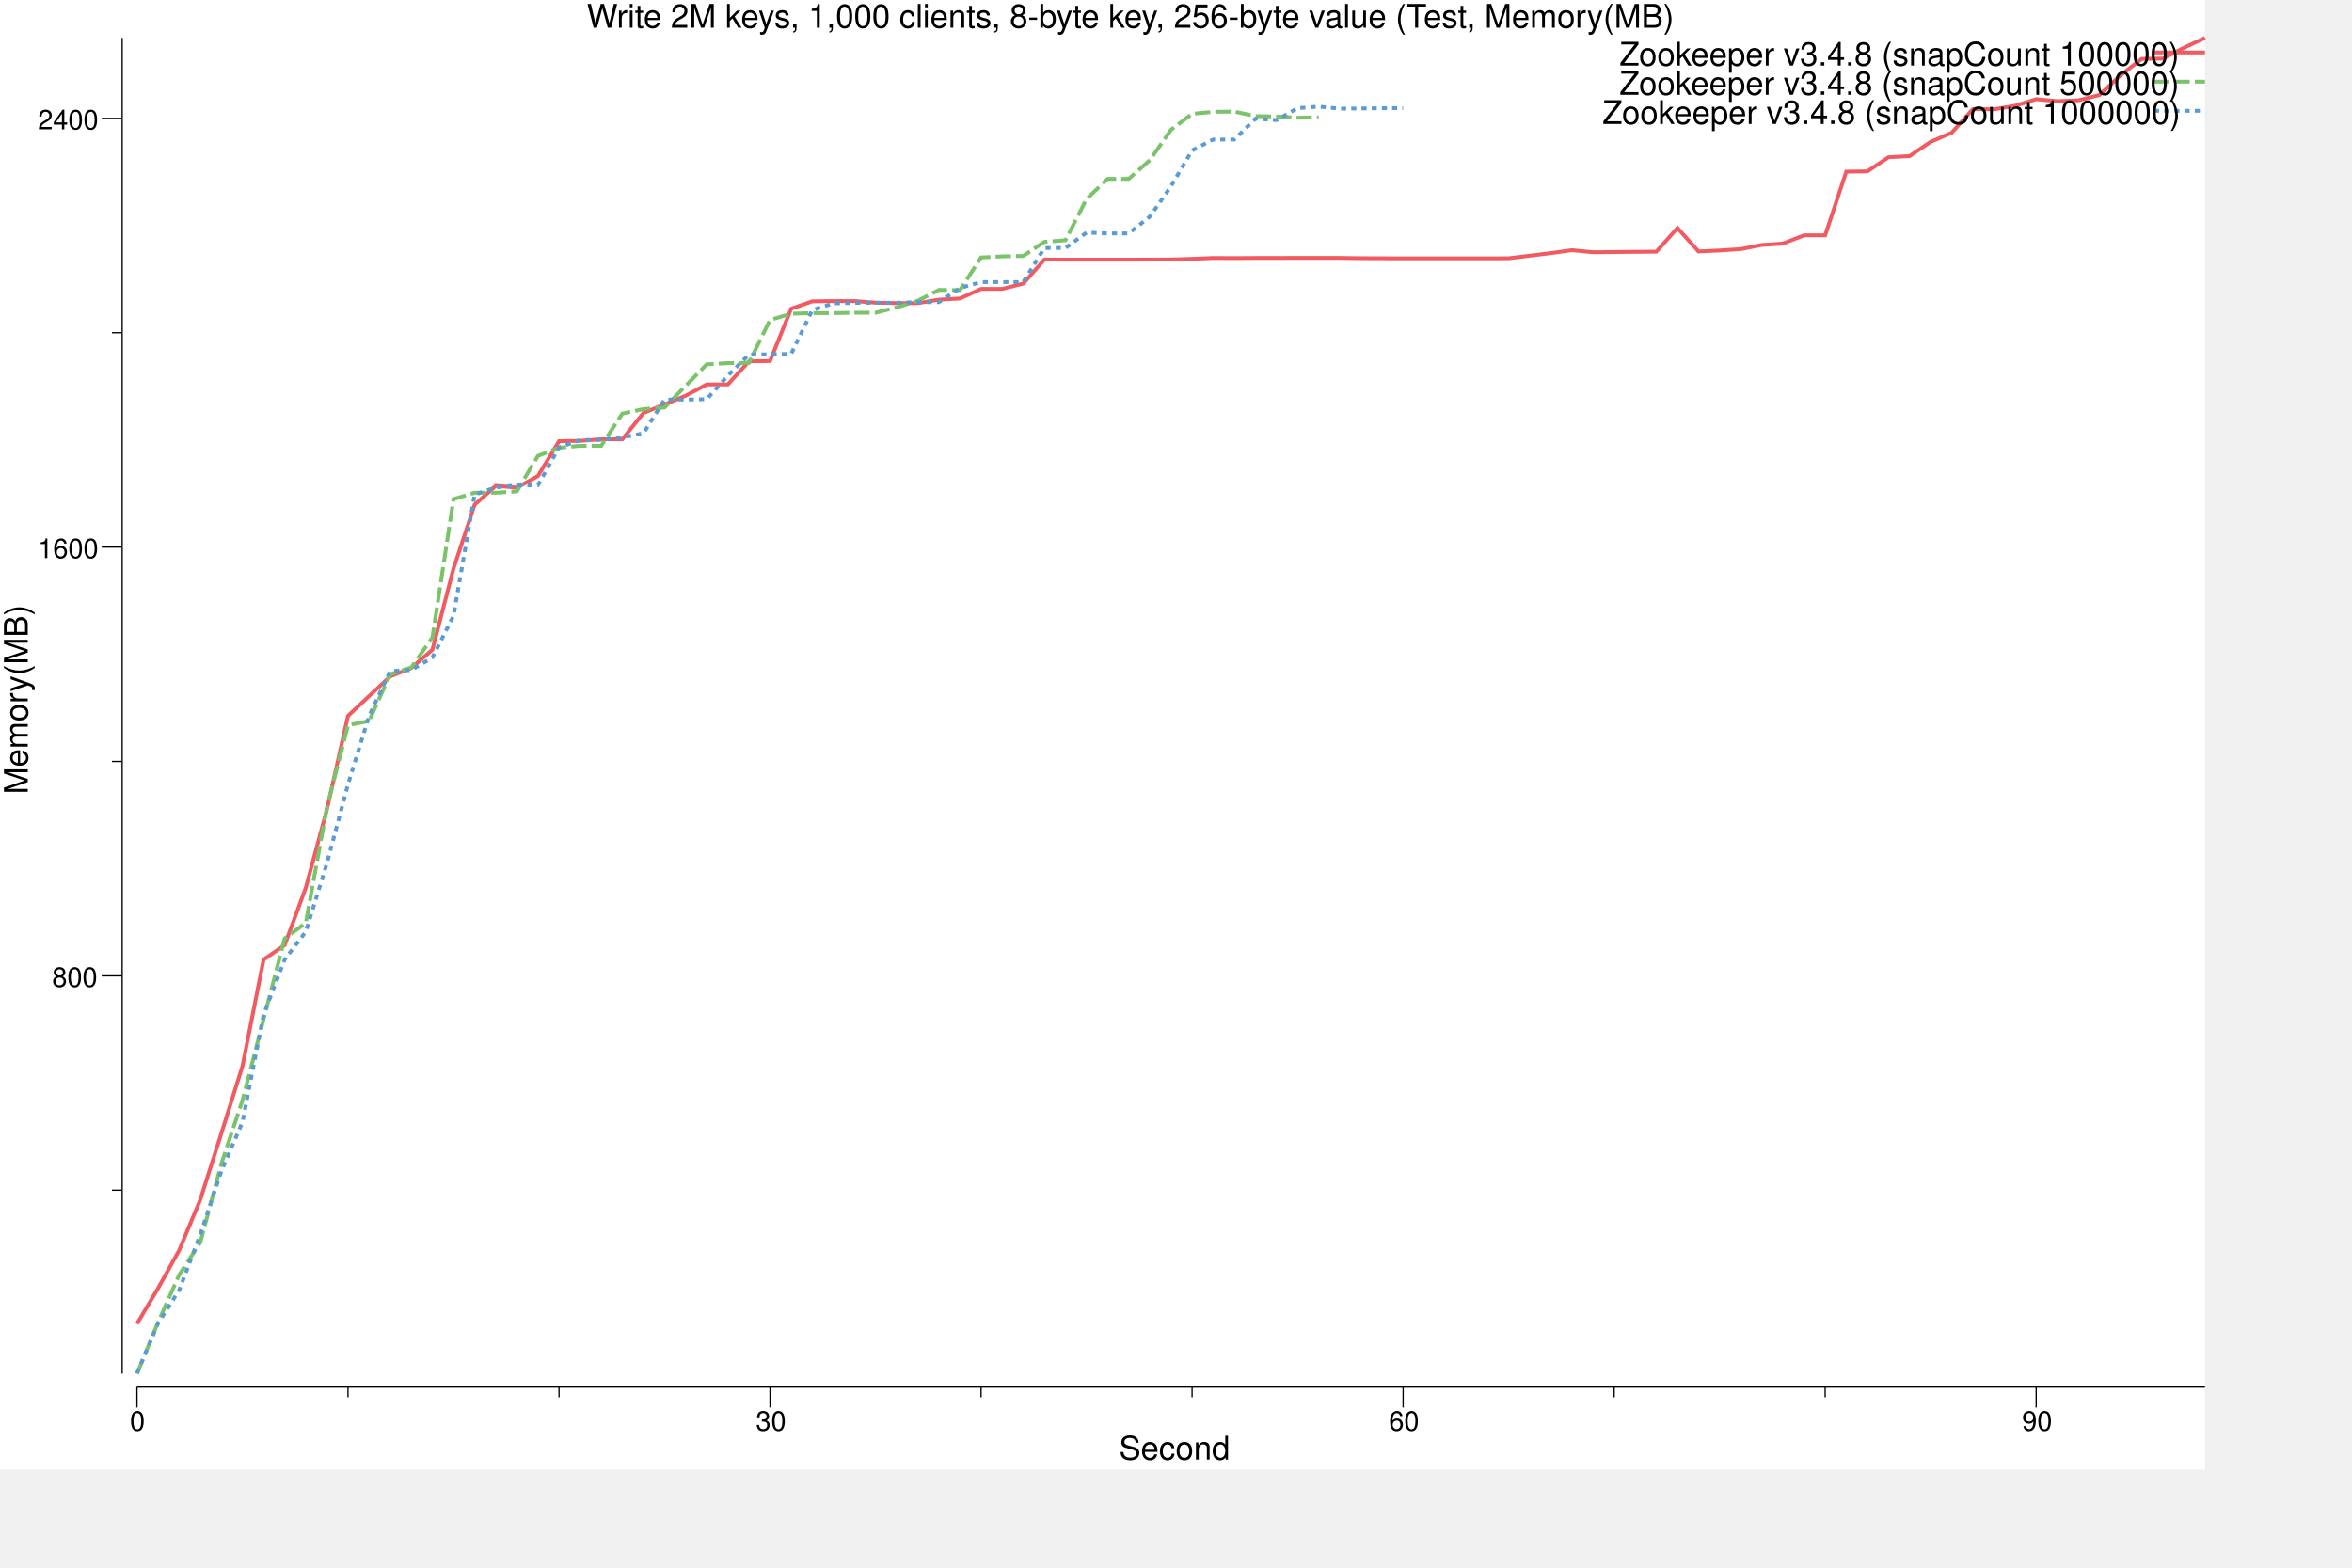
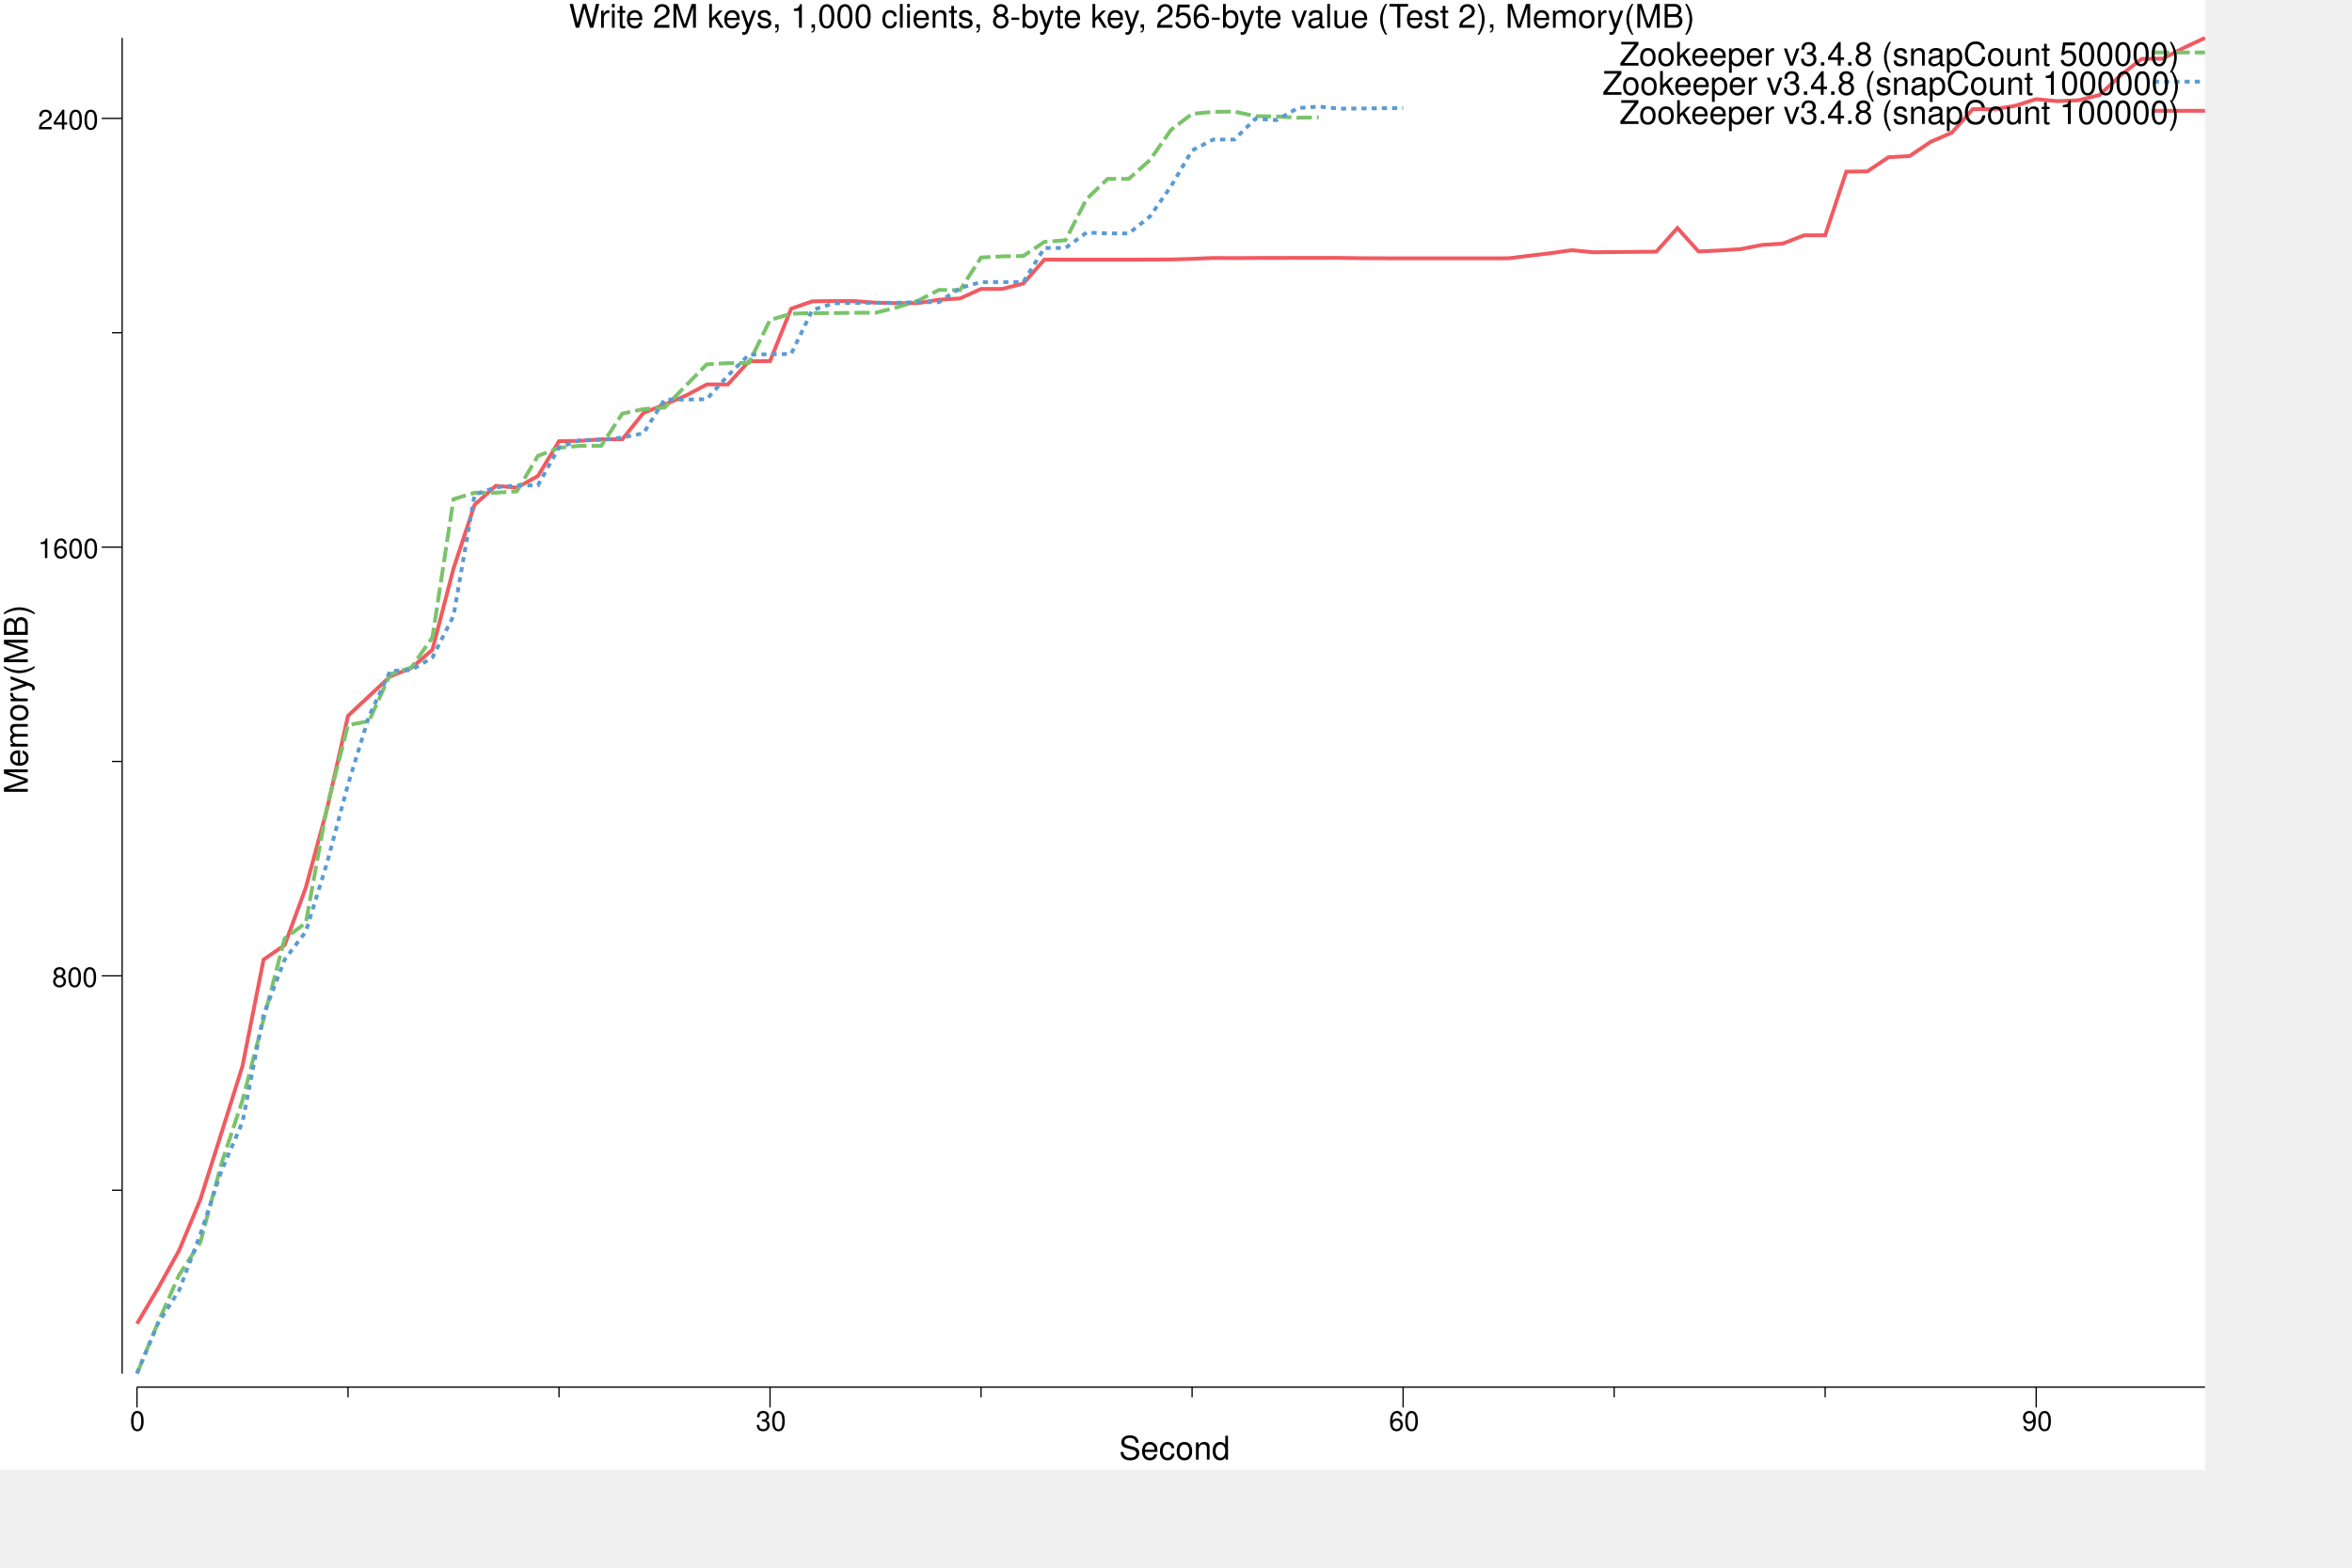
<svg xmlns="http://www.w3.org/2000/svg" width="12in" height="8in">
  <g transform="scale(1, -1) translate(0, -720)">
    <path d="M0,0L1080,0L1080,720L0,720Z" style="fill:#FFFFFF" />
-     <text x="287.42" y="-706.41" transform="scale(1, -1)" style="font-family:Helvetica;font-weight:normal;font-style:normal;font-size:12pt">Write 2M keys, 1,000 clients, 8-byte key, 256-byte value (Test, Memory(MB)</text>
+     <text x="278.67" y="-706.41" transform="scale(1, -1)" style="font-family:Helvetica;font-weight:normal;font-style:normal;font-size:12pt">Write 2M keys, 1,000 clients, 8-byte key, 256-byte value (Test 2), Memory(MB)</text>
    <text x="548.11" y="-4.965" transform="scale(1, -1)" style="font-family:Helvetica;font-weight:normal;font-style:normal;font-size:12pt">Second</text>
    <text x="63.613" y="-19.142" transform="scale(1, -1)" style="font-family:Helvetica;font-weight:normal;font-style:normal;font-size:10pt">0</text>
    <text x="370.21" y="-19.142" transform="scale(1, -1)" style="font-family:Helvetica;font-weight:normal;font-style:normal;font-size:10pt">30</text>
    <text x="680.29" y="-19.142" transform="scale(1, -1)" style="font-family:Helvetica;font-weight:normal;font-style:normal;font-size:10pt">60</text>
    <text x="990.36" y="-19.142" transform="scale(1, -1)" style="font-family:Helvetica;font-weight:normal;font-style:normal;font-size:10pt">90</text>
    <path d="M67.088,30.467L67.088,40.467" style="fill:none;stroke:#000000;stroke-width:0.625" />
    <path d="M377.16,30.467L377.16,40.467" style="fill:none;stroke:#000000;stroke-width:0.625" />
    <path d="M687.24,30.467L687.24,40.467" style="fill:none;stroke:#000000;stroke-width:0.625" />
    <path d="M997.31,30.467L997.31,40.467" style="fill:none;stroke:#000000;stroke-width:0.625" />
    <path d="M170.45,35.468L170.45,40.467" style="fill:none;stroke:#000000;stroke-width:0.625" />
    <path d="M273.8,35.468L273.8,40.467" style="fill:none;stroke:#000000;stroke-width:0.625" />
    <path d="M480.52,35.468L480.52,40.467" style="fill:none;stroke:#000000;stroke-width:0.625" />
    <path d="M583.88,35.468L583.88,40.467" style="fill:none;stroke:#000000;stroke-width:0.625" />
    <path d="M790.6,35.468L790.6,40.467" style="fill:none;stroke:#000000;stroke-width:0.625" />
    <path d="M893.95,35.468L893.95,40.467" style="fill:none;stroke:#000000;stroke-width:0.625" />
    <path d="M67.088,40.467L1080,40.467" style="fill:none;stroke:#000000;stroke-width:0.625" />
    <g transform="rotate(90)">
      <text x="330.91" y="13.59" transform="scale(1, -1)" style="font-family:Helvetica;font-weight:normal;font-style:normal;font-size:12pt">Memory(MB)</text>
    </g>
    <text x="25.505" y="-236.58" transform="scale(1, -1)" style="font-family:Helvetica;font-weight:normal;font-style:normal;font-size:10pt">800</text>
    <text x="18.555" y="-446.6" transform="scale(1, -1)" style="font-family:Helvetica;font-weight:normal;font-style:normal;font-size:10pt">1600</text>
    <text x="18.555" y="-656.63" transform="scale(1, -1)" style="font-family:Helvetica;font-weight:normal;font-style:normal;font-size:10pt">2400</text>
    <path d="M49.83,241.94L59.83,241.94" style="fill:none;stroke:#000000;stroke-width:0.625" />
    <path d="M49.83,451.97L59.83,451.97" style="fill:none;stroke:#000000;stroke-width:0.625" />
    <path d="M49.83,662L59.83,662" style="fill:none;stroke:#000000;stroke-width:0.625" />
    <path d="M54.83,136.93L59.83,136.93" style="fill:none;stroke:#000000;stroke-width:0.625" />
    <path d="M54.83,346.96L59.83,346.96" style="fill:none;stroke:#000000;stroke-width:0.625" />
    <path d="M54.83,556.99L59.83,556.99" style="fill:none;stroke:#000000;stroke-width:0.625" />
    <path d="M59.83,47.03L59.83,701.44" style="fill:none;stroke:#000000;stroke-width:0.625" />
    <path d="M67.088,71.504L77.423,88.894L87.759,107.49L98.095,132.28L108.43,164.83L118.77,197.75L129.1,249.91L139.44,257.03L149.77,285.13L160.11,323.38L170.45,369.31L180.78,378.99L191.12,388.65L201.45,392.76L211.79,401.71L222.13,441.5L232.46,472.73L242.8,482L253.13,481.1L263.47,486.79L273.8,503.86L284.14,504.03L294.48,504.79L304.81,504.79L315.15,517.69L325.48,521.84L335.82,526.14L346.16,531.66L356.49,531.66L366.83,542.98L377.16,543.13L387.5,568.76L397.83,572.38L408.17,572.51L418.51,572.51L428.84,571.71L439.18,571.48L449.51,571.48L459.85,573.19L470.19,573.77L480.52,578.46L490.86,578.46L501.19,581.07L511.53,592.83L521.86,592.81L532.2,592.81L542.54,592.81L552.87,592.81L563.21,592.83L573.54,592.88L583.88,593.19L594.22,593.62L604.55,593.56L614.89,593.62L625.22,593.63L635.56,593.67L645.89,593.67L656.23,593.65L666.57,593.51L676.9,593.47L687.24,593.44L697.57,593.44L707.91,593.44L718.25,593.44L728.58,593.45L738.92,593.47L749.25,594.73L759.59,595.99L769.92,597.43L780.26,596.42L790.6,596.52L800.93,596.62L811.27,596.7L821.6,608.29L831.94,596.8L842.28,597.29L852.61,597.96L862.95,599.99L873.28,600.7L883.62,604.71L893.95,604.73L904.29,635.9L914.63,636.05L924.96,642.97L935.3,643.53L945.63,650.52L955.97,654.99L966.31,666.56L976.64,666.45L986.98,668.18L997.31,671.41L1007.6,670.45L1018,670.86L1028.3,673.43L1038.7,683.17L1049,691.14L1059.3,691.28L1069.7,696.6L1080,701.44" style="fill:none;stroke:#F15A60;stroke-width:1.875" />
    <path d="M67.088,47.03L77.423,72.178L87.759,95.473L98.095,111.28L108.43,149.89L118.77,180.97L129.1,220.67L139.44,260.27L149.77,267.86L160.11,324.39L170.45,364.75L180.78,366.8L191.12,389.69L201.45,393L211.79,407.75L222.13,475.47L232.46,478.62L242.8,478.62L253.13,479.27L263.47,496.65L273.8,500.64L284.14,501.61L294.48,501.61L304.81,517.39L315.15,519.57L325.48,520.31L335.82,530.98L346.16,541.52L356.49,542.1L366.83,542.22L377.16,563.27L387.5,566.32L397.83,566.61L408.17,566.61L418.51,566.78L428.84,566.78L439.18,569.39L449.51,572.65L459.85,577.96L470.19,577.86L480.52,593.86L490.86,594.41L501.19,594.6L511.53,601.5L521.86,602.31L532.2,622.53L542.54,632.38L552.87,632.38L563.21,641.55L573.54,656.38L583.88,664.23L594.22,665.21L604.55,665.33L614.89,663.1L625.22,662.96L635.56,662.32L645.89,662.49" style="fill:none;stroke:#7AC36A;stroke-width:1.875;stroke-dasharray:7.5,2.5" />
    <path d="M67.088,47.224L77.423,71.721L87.759,87.944L98.095,115.25L108.43,146.3L118.77,170.32L129.1,222.91L139.44,249.94L149.77,263.59L160.11,297.05L170.45,335.71L180.78,369.26L191.12,391.27L201.45,391.74L211.79,397.89L222.13,418.32L232.46,477.66L242.8,481.24L253.13,482.2L263.47,482.23L273.8,500.82L284.14,504.41L294.48,504.5L304.81,505.67L315.15,507.73L325.48,524.24L335.82,524.24L346.16,524.43L356.49,535.99L366.83,546.28L377.16,546.46L387.5,546.6L397.83,568.06L408.17,571.38L418.51,571.63L428.84,571.66L439.18,571.66L449.51,571.98L459.85,571.98L470.19,578.9L480.52,581.82L490.86,581.82L501.19,581.82L511.53,598.51L521.86,598.51L532.2,606.07L542.54,605.65L552.87,605.65L563.21,613.91L573.54,628.72L583.88,646.31L594.22,651.64L604.55,651.64L614.89,661.82L625.22,661.17L635.56,667.03L645.89,667.77L656.23,666.77L666.57,666.86L676.9,666.98L687.24,667.04" style="fill:none;stroke:#5A9BD4;stroke-width:1.875;stroke-dasharray:2.5,2.5" />
-     <path d="M1055,694.3L1080,694.3" style="fill:none;stroke:#F15A60;stroke-width:1.875" />
-     <text x="793.19" y="-687.85" transform="scale(1, -1)" style="font-family:Helvetica;font-weight:normal;font-style:normal;font-size:12pt">Zookeeper v3.4.8 (snapCount 100000)</text>
-     <path d="M1055,680L1080,680" style="fill:none;stroke:#7AC36A;stroke-width:1.875;stroke-dasharray:7.5,2.5" />
-     <text x="793.19" y="-673.56" transform="scale(1, -1)" style="font-family:Helvetica;font-weight:normal;font-style:normal;font-size:12pt">Zookeeper v3.4.8 (snapCount 500000)</text>
-     <path d="M1055,665.71L1080,665.71" style="fill:none;stroke:#5A9BD4;stroke-width:1.875;stroke-dasharray:2.5,2.5" />
-     <text x="784.85" y="-659.26" transform="scale(1, -1)" style="font-family:Helvetica;font-weight:normal;font-style:normal;font-size:12pt">Zookeeper v3.4.8 (snapCount 1000000)</text>
+     <path d="M1055,694.3L1080,694.3" style="fill:none;stroke:#7AC36A;stroke-width:1.875;stroke-dasharray:7.5,2.5" />
+     <text x="793.19" y="-687.85" transform="scale(1, -1)" style="font-family:Helvetica;font-weight:normal;font-style:normal;font-size:12pt">Zookeeper v3.4.8 (snapCount 500000)</text>
+     <path d="M1055,680L1080,680" style="fill:none;stroke:#5A9BD4;stroke-width:1.875;stroke-dasharray:2.5,2.5" />
+     <text x="784.85" y="-673.56" transform="scale(1, -1)" style="font-family:Helvetica;font-weight:normal;font-style:normal;font-size:12pt">Zookeeper v3.4.8 (snapCount 1000000)</text>
+     <path d="M1055,665.71L1080,665.71" style="fill:none;stroke:#F15A60;stroke-width:1.875" />
+     <text x="793.19" y="-659.26" transform="scale(1, -1)" style="font-family:Helvetica;font-weight:normal;font-style:normal;font-size:12pt">Zookeeper v3.4.8 (snapCount 100000)</text>
  </g>
</svg>
